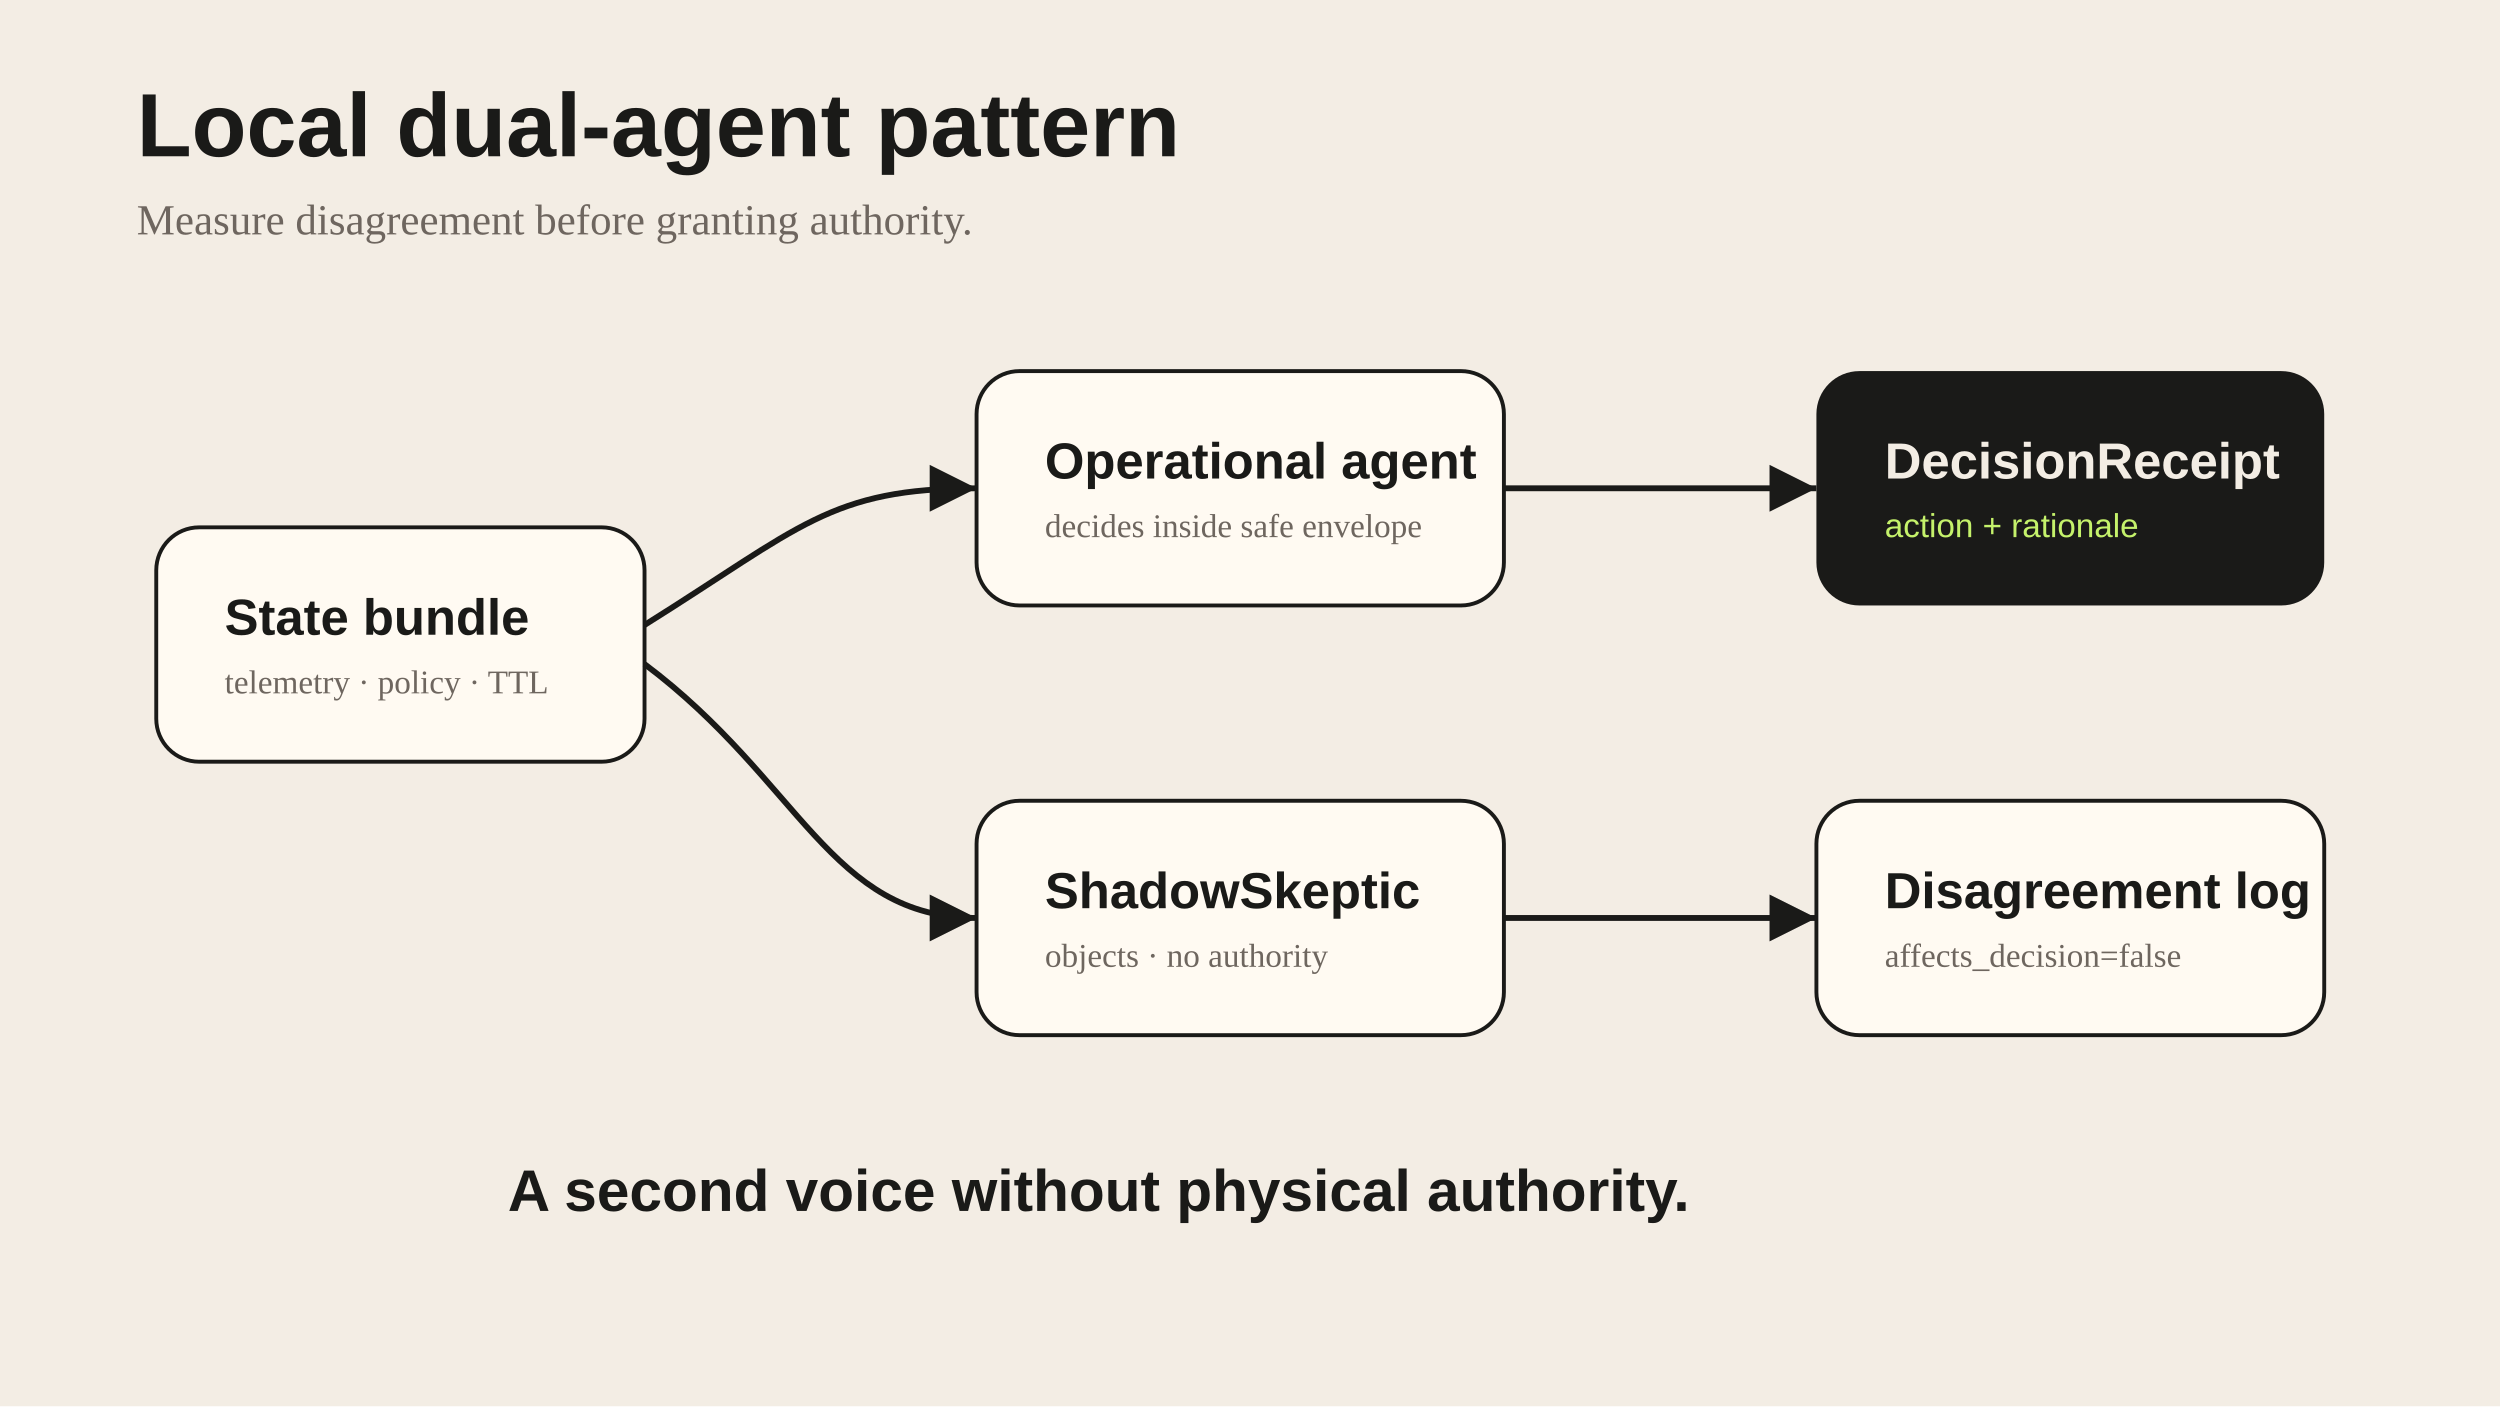
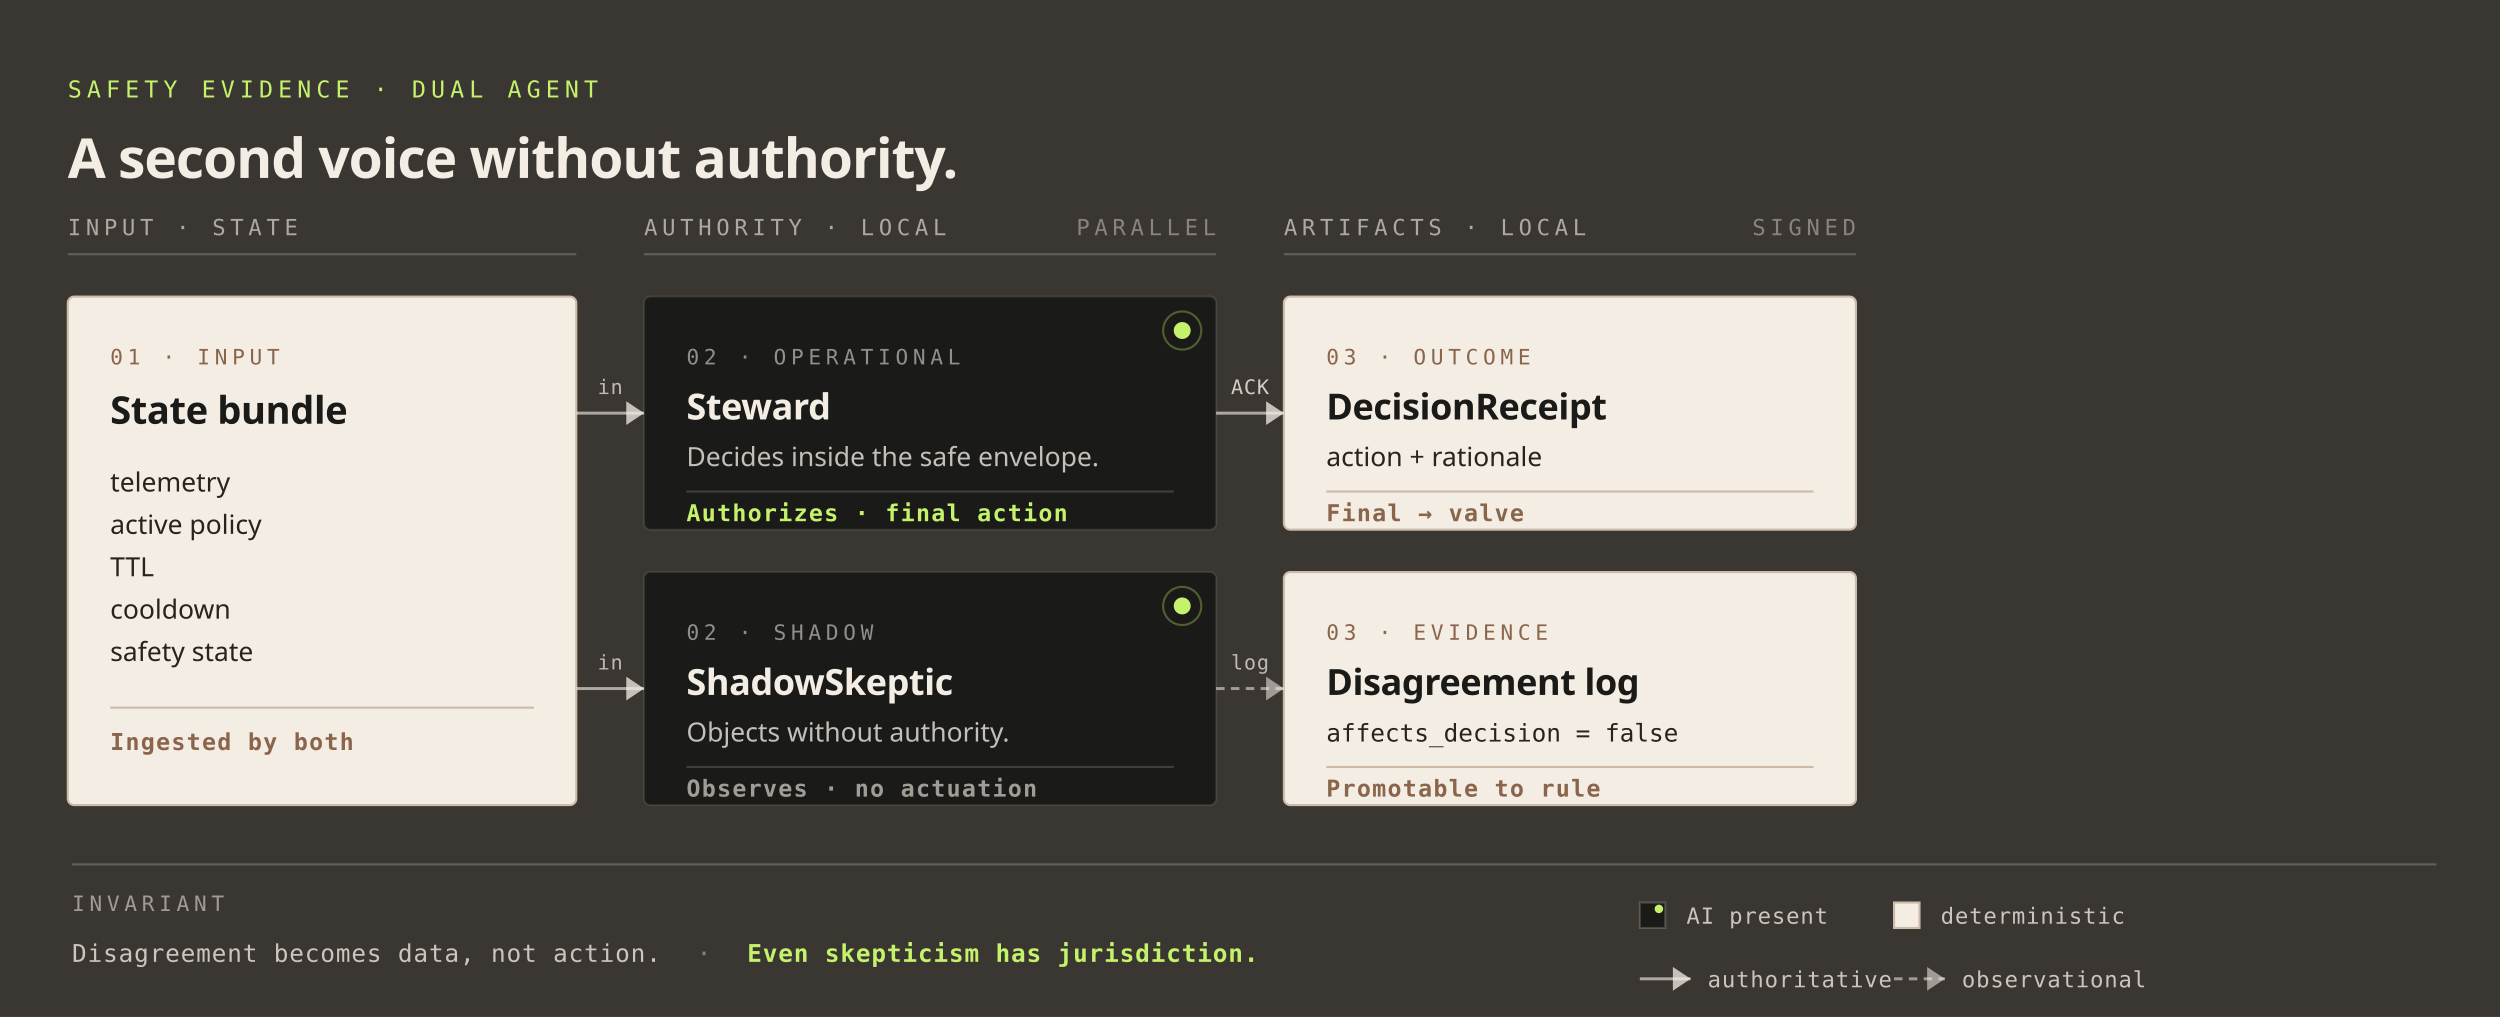
- <svg xmlns="http://www.w3.org/2000/svg" width="1280" height="720" viewBox="0 0 1280 720">
-   <style>.bg{fill:#f3ede4}.txt{font-family:Arial,sans-serif;fill:#1a1a18}.muted{fill:#6e665f}.box{fill:#fffaf2;stroke:#1a1a18;stroke-width:2}.seed{fill:#c5f26b}.arrow{stroke:#1a1a18;stroke-width:3;fill:none;marker-end:url(#m)}</style>
+ <svg xmlns="http://www.w3.org/2000/svg" viewBox="0 0 1180 480" font-family="Manrope, system-ui, sans-serif" role="img" aria-label="Sprout local dual-agent pattern · a second voice without authority">
  <defs>
-     <marker id="m" markerWidth="12" markerHeight="12" refX="10" refY="6" orient="auto">
-       <path d="M2,2 L10,6 L2,10 Z" fill="#1a1a18" />
+     <marker id="dag-tip-light" markerWidth="8" markerHeight="8" refX="6" refY="4" orient="auto">
+       <path d="M0,0 L6,4 L0,8 z" fill="rgba(243,237,228,0.75)" />
+     </marker>
+     <marker id="dag-tip-dim" markerWidth="8" markerHeight="8" refX="6" refY="4" orient="auto">
+       <path d="M0,0 L6,4 L0,8 z" fill="rgba(243,237,228,0.55)" />
    </marker>
  </defs>
-   <rect class="bg" width="1280" height="720" />
-   <text x="70" y="80" class="txt" font-size="46" font-weight="800">Local dual-agent pattern</text>
-   <text x="70" y="120" class="muted" font-size="22">Measure disagreement before granting authority.</text>
-   <rect x="80" y="270" width="250" height="120" rx="22" class="box" />
-   <text x="115" y="325" class="txt" font-size="26" font-weight="700">State bundle</text>
-   <text x="115" y="355" class="muted" font-size="17">telemetry · policy · TTL</text>
-   <rect x="500" y="190" width="270" height="120" rx="22" class="box" />
-   <text x="535" y="245" class="txt" font-size="26" font-weight="700">Operational agent</text>
-   <text x="535" y="275" class="muted" font-size="17">decides inside safe envelope</text>
-   <rect x="500" y="410" width="270" height="120" rx="22" class="box" />
-   <text x="535" y="465" class="txt" font-size="26" font-weight="700">ShadowSkeptic</text>
-   <text x="535" y="495" class="muted" font-size="17">objects · no authority</text>
-   <rect x="930" y="190" width="260" height="120" rx="22" fill="#1a1a18" />
-   <text x="965" y="245" fill="#f3ede4" font-family="Arial" font-size="26" font-weight="700">DecisionReceipt</text>
-   <text x="965" y="275" fill="#c5f26b" font-family="Arial" font-size="17">action + rationale</text>
-   <rect x="930" y="410" width="260" height="120" rx="22" class="box" />
-   <text x="965" y="465" class="txt" font-size="26" font-weight="700">Disagreement log</text>
-   <text x="965" y="495" class="muted" font-size="17">affects_decision=false</text>
-   <path d="M330 320 C410 270,425 250,500 250" class="arrow" />
-   <path d="M330 340 C410 400,425 470,500 470" class="arrow" />
-   <path d="M770 250 L930 250" class="arrow" />
-   <path d="M770 470 L930 470" class="arrow" />
-   <text x="260" y="620" class="txt" font-size="30" font-weight="800">A second voice without physical authority.</text>
+   <rect width="1180" height="480" fill="#3a3733" />
+   <text x="32" y="46" font-family="IBM Plex Mono, Menlo, monospace" font-size="11" font-weight="500" letter-spacing="2.4" fill="#C5F26B">SAFETY EVIDENCE · DUAL AGENT</text>
+   <text x="32" y="84" font-size="26" font-weight="700" letter-spacing="-0.5" fill="#F3EDE4">A second voice without authority.</text>
+   <g font-family="IBM Plex Mono, Menlo, monospace" font-size="10.5" font-weight="500" letter-spacing="2.2">
+     <line x1="32" y1="120" x2="272" y2="120" stroke="rgba(243,237,228,0.22)" stroke-width="1" />
+     <text x="32" y="111" fill="rgba(243,237,228,0.62)">INPUT · STATE</text>
+     <line x1="304" y1="120" x2="574" y2="120" stroke="rgba(243,237,228,0.22)" stroke-width="1" />
+     <text x="304" y="111" fill="rgba(243,237,228,0.62)">AUTHORITY · LOCAL</text>
+     <text x="574" y="111" text-anchor="end" fill="rgba(243,237,228,0.42)">PARALLEL</text>
+     <line x1="606" y1="120" x2="876" y2="120" stroke="rgba(243,237,228,0.22)" stroke-width="1" />
+     <text x="606" y="111" fill="rgba(243,237,228,0.62)">ARTIFACTS · LOCAL</text>
+     <text x="876" y="111" text-anchor="end" fill="rgba(243,237,228,0.42)">SIGNED</text>
+   </g>
+   <g transform="translate(32,140)">
+     <rect width="240" height="240" rx="3" fill="#F3EDE4" stroke="#CDBBAA" stroke-width="1" />
+     <text x="20" y="32" font-family="IBM Plex Mono, Menlo, monospace" font-size="10" font-weight="500" letter-spacing="2.2" fill="#8A654B">01 · INPUT</text>
+     <text x="20" y="60" font-size="18" font-weight="700" letter-spacing="-0.2" fill="#1A1A18">State bundle</text>
+     <text x="20" y="92" font-size="12.5" font-weight="500" fill="#2A221D">telemetry</text>
+     <text x="20" y="112" font-size="12.5" font-weight="500" fill="#2A221D">active policy</text>
+     <text x="20" y="132" font-size="12.5" font-weight="500" fill="#2A221D">TTL</text>
+     <text x="20" y="152" font-size="12.5" font-weight="500" fill="#2A221D">cooldown</text>
+     <text x="20" y="172" font-size="12.5" font-weight="500" fill="#2A221D">safety state</text>
+     <line x1="20" y1="194" x2="220" y2="194" stroke="#CDBBAA" stroke-width="1" />
+     <text x="20" y="214" font-family="IBM Plex Mono, Menlo, monospace" font-size="11" font-weight="600" letter-spacing="0.6" fill="#8A654B">Ingested by both</text>
+   </g>
+   <g transform="translate(304,140)">
+     <rect width="270" height="110" rx="3" fill="#1A1A18" stroke="rgba(243,237,228,0.10)" stroke-width="1" />
+     <circle cx="254" cy="16" r="4" fill="#C5F26B" />
+     <circle cx="254" cy="16" r="9" fill="none" stroke="#C5F26B" stroke-width="1" opacity="0.32" />
+     <text x="20" y="32" font-family="IBM Plex Mono, Menlo, monospace" font-size="10" font-weight="500" letter-spacing="2.2" fill="rgba(243,237,228,0.55)">02 · OPERATIONAL</text>
+     <text x="20" y="58" font-size="17" font-weight="700" letter-spacing="-0.2" fill="#F3EDE4">Steward</text>
+     <text x="20" y="80" font-size="12.5" font-weight="500" fill="rgba(243,237,228,0.78)">Decides inside the safe envelope.</text>
+     <line x1="20" y1="92" x2="250" y2="92" stroke="rgba(243,237,228,0.18)" stroke-width="1" />
+     <text x="20" y="106" font-family="IBM Plex Mono, Menlo, monospace" font-size="11" font-weight="600" letter-spacing="0.6" fill="#C5F26B">Authorizes · final action</text>
+   </g>
+   <g transform="translate(304,270)">
+     <rect width="270" height="110" rx="3" fill="#1A1A18" stroke="rgba(243,237,228,0.10)" stroke-width="1" />
+     <circle cx="254" cy="16" r="4" fill="#C5F26B" />
+     <circle cx="254" cy="16" r="9" fill="none" stroke="#C5F26B" stroke-width="1" opacity="0.32" />
+     <text x="20" y="32" font-family="IBM Plex Mono, Menlo, monospace" font-size="10" font-weight="500" letter-spacing="2.2" fill="rgba(243,237,228,0.55)">02 · SHADOW</text>
+     <text x="20" y="58" font-size="17" font-weight="700" letter-spacing="-0.2" fill="#F3EDE4">ShadowSkeptic</text>
+     <text x="20" y="80" font-size="12.5" font-weight="500" fill="rgba(243,237,228,0.78)">Objects without authority.</text>
+     <line x1="20" y1="92" x2="250" y2="92" stroke="rgba(243,237,228,0.18)" stroke-width="1" />
+     <text x="20" y="106" font-family="IBM Plex Mono, Menlo, monospace" font-size="11" font-weight="600" letter-spacing="0.6" fill="rgba(243,237,228,0.62)">Observes · no actuation</text>
+   </g>
+   <g transform="translate(606,140)">
+     <rect width="270" height="110" rx="3" fill="#F3EDE4" stroke="#CDBBAA" stroke-width="1" />
+     <text x="20" y="32" font-family="IBM Plex Mono, Menlo, monospace" font-size="10" font-weight="500" letter-spacing="2.2" fill="#8A654B">03 · OUTCOME</text>
+     <text x="20" y="58" font-size="17" font-weight="700" letter-spacing="-0.2" fill="#1A1A18">DecisionReceipt</text>
+     <text x="20" y="80" font-size="12.5" font-weight="500" fill="#2A221D">action + rationale</text>
+     <line x1="20" y1="92" x2="250" y2="92" stroke="#CDBBAA" stroke-width="1" />
+     <text x="20" y="106" font-family="IBM Plex Mono, Menlo, monospace" font-size="11" font-weight="600" letter-spacing="0.6" fill="#8A654B">Final → valve</text>
+   </g>
+   <g transform="translate(606,270)">
+     <rect width="270" height="110" rx="3" fill="#F3EDE4" stroke="#CDBBAA" stroke-width="1" />
+     <text x="20" y="32" font-family="IBM Plex Mono, Menlo, monospace" font-size="10" font-weight="500" letter-spacing="2.2" fill="#8A654B">03 · EVIDENCE</text>
+     <text x="20" y="58" font-size="17" font-weight="700" letter-spacing="-0.2" fill="#1A1A18">Disagreement log</text>
+     <text x="20" y="80" font-size="12.5" font-weight="500" fill="#2A221D">
+       <tspan font-family="IBM Plex Mono, Menlo, monospace" font-size="11.5">affects_decision = false</tspan>
+     </text>
+     <line x1="20" y1="92" x2="250" y2="92" stroke="#CDBBAA" stroke-width="1" />
+     <text x="20" y="106" font-family="IBM Plex Mono, Menlo, monospace" font-size="11" font-weight="600" letter-spacing="0.6" fill="#8A654B">Promotable to rule</text>
+   </g>
+   <path d="M 272 195 L 304 195" fill="none" stroke="rgba(243,237,228,0.62)" stroke-width="1.4" marker-end="url(#dag-tip-light)" />
+   <text x="288" y="186" text-anchor="middle" font-family="IBM Plex Mono, Menlo, monospace" font-size="9.5" font-weight="500" letter-spacing="0.4" fill="rgba(243,237,228,0.72)">in</text>
+   <path d="M 272 325 L 304 325" fill="none" stroke="rgba(243,237,228,0.62)" stroke-width="1.4" marker-end="url(#dag-tip-light)" />
+   <text x="288" y="316" text-anchor="middle" font-family="IBM Plex Mono, Menlo, monospace" font-size="9.5" font-weight="500" letter-spacing="0.4" fill="rgba(243,237,228,0.72)">in</text>
+   <path d="M 574 195 L 606 195" fill="none" stroke="rgba(243,237,228,0.62)" stroke-width="1.4" marker-end="url(#dag-tip-light)" />
+   <text x="590" y="186" text-anchor="middle" font-family="IBM Plex Mono, Menlo, monospace" font-size="9.5" font-weight="500" letter-spacing="0.4" fill="rgba(243,237,228,0.82)">ACK</text>
+   <path d="M 574 325 L 606 325" fill="none" stroke="rgba(243,237,228,0.55)" stroke-width="1.4" stroke-dasharray="4 3" marker-end="url(#dag-tip-dim)" />
+   <text x="590" y="316" text-anchor="middle" font-family="IBM Plex Mono, Menlo, monospace" font-size="9.5" font-weight="500" letter-spacing="0.4" fill="rgba(243,237,228,0.72)">log</text>
+   <g transform="translate(34,408)">
+     <line x1="0" y1="0" x2="1116" y2="0" stroke="rgba(243,237,228,0.22)" stroke-width="1" />
+     <text x="0" y="22" font-family="IBM Plex Mono, Menlo, monospace" font-size="10" font-weight="500" letter-spacing="2.2" fill="rgba(243,237,228,0.55)">INVARIANT</text>
+     <text x="0" y="46" font-family="IBM Plex Mono, Menlo, monospace" font-size="11.5" font-weight="500" letter-spacing="0.4" fill="rgba(243,237,228,0.78)">
+       <tspan>Disagreement becomes data, not action.</tspan>
+       <tspan dx="10" fill="rgba(243,237,228,0.40)">·</tspan>
+       <tspan dx="10" fill="#C5F26B" font-weight="600">Even skepticism has jurisdiction.</tspan>
+     </text>
+     <g transform="translate(740,18)" font-family="IBM Plex Mono, Menlo, monospace" font-size="10.5" font-weight="500" letter-spacing="0.4">
+       <rect x="0" y="0" width="12" height="12" fill="#1A1A18" stroke="rgba(243,237,228,0.20)" />
+       <circle cx="9" cy="3" r="2" fill="#C5F26B" />
+       <text x="22" y="10" fill="rgba(243,237,228,0.78)">AI present</text>
+       <rect x="120" y="0" width="12" height="12" fill="#F3EDE4" stroke="#CDBBAA" />
+       <text x="142" y="10" fill="rgba(243,237,228,0.78)">deterministic</text>
+       <g transform="translate(0,30)">
+         <line x1="0" y1="6" x2="24" y2="6" stroke="rgba(243,237,228,0.62)" stroke-width="1.4" marker-end="url(#dag-tip-light)" />
+         <text x="32" y="10" fill="rgba(243,237,228,0.78)">authoritative</text>
+         <line x1="120" y1="6" x2="144" y2="6" stroke="rgba(243,237,228,0.55)" stroke-width="1.4" stroke-dasharray="4 3" marker-end="url(#dag-tip-dim)" />
+         <text x="152" y="10" fill="rgba(243,237,228,0.78)">observational</text>
+       </g>
+     </g>
+   </g>
</svg>
